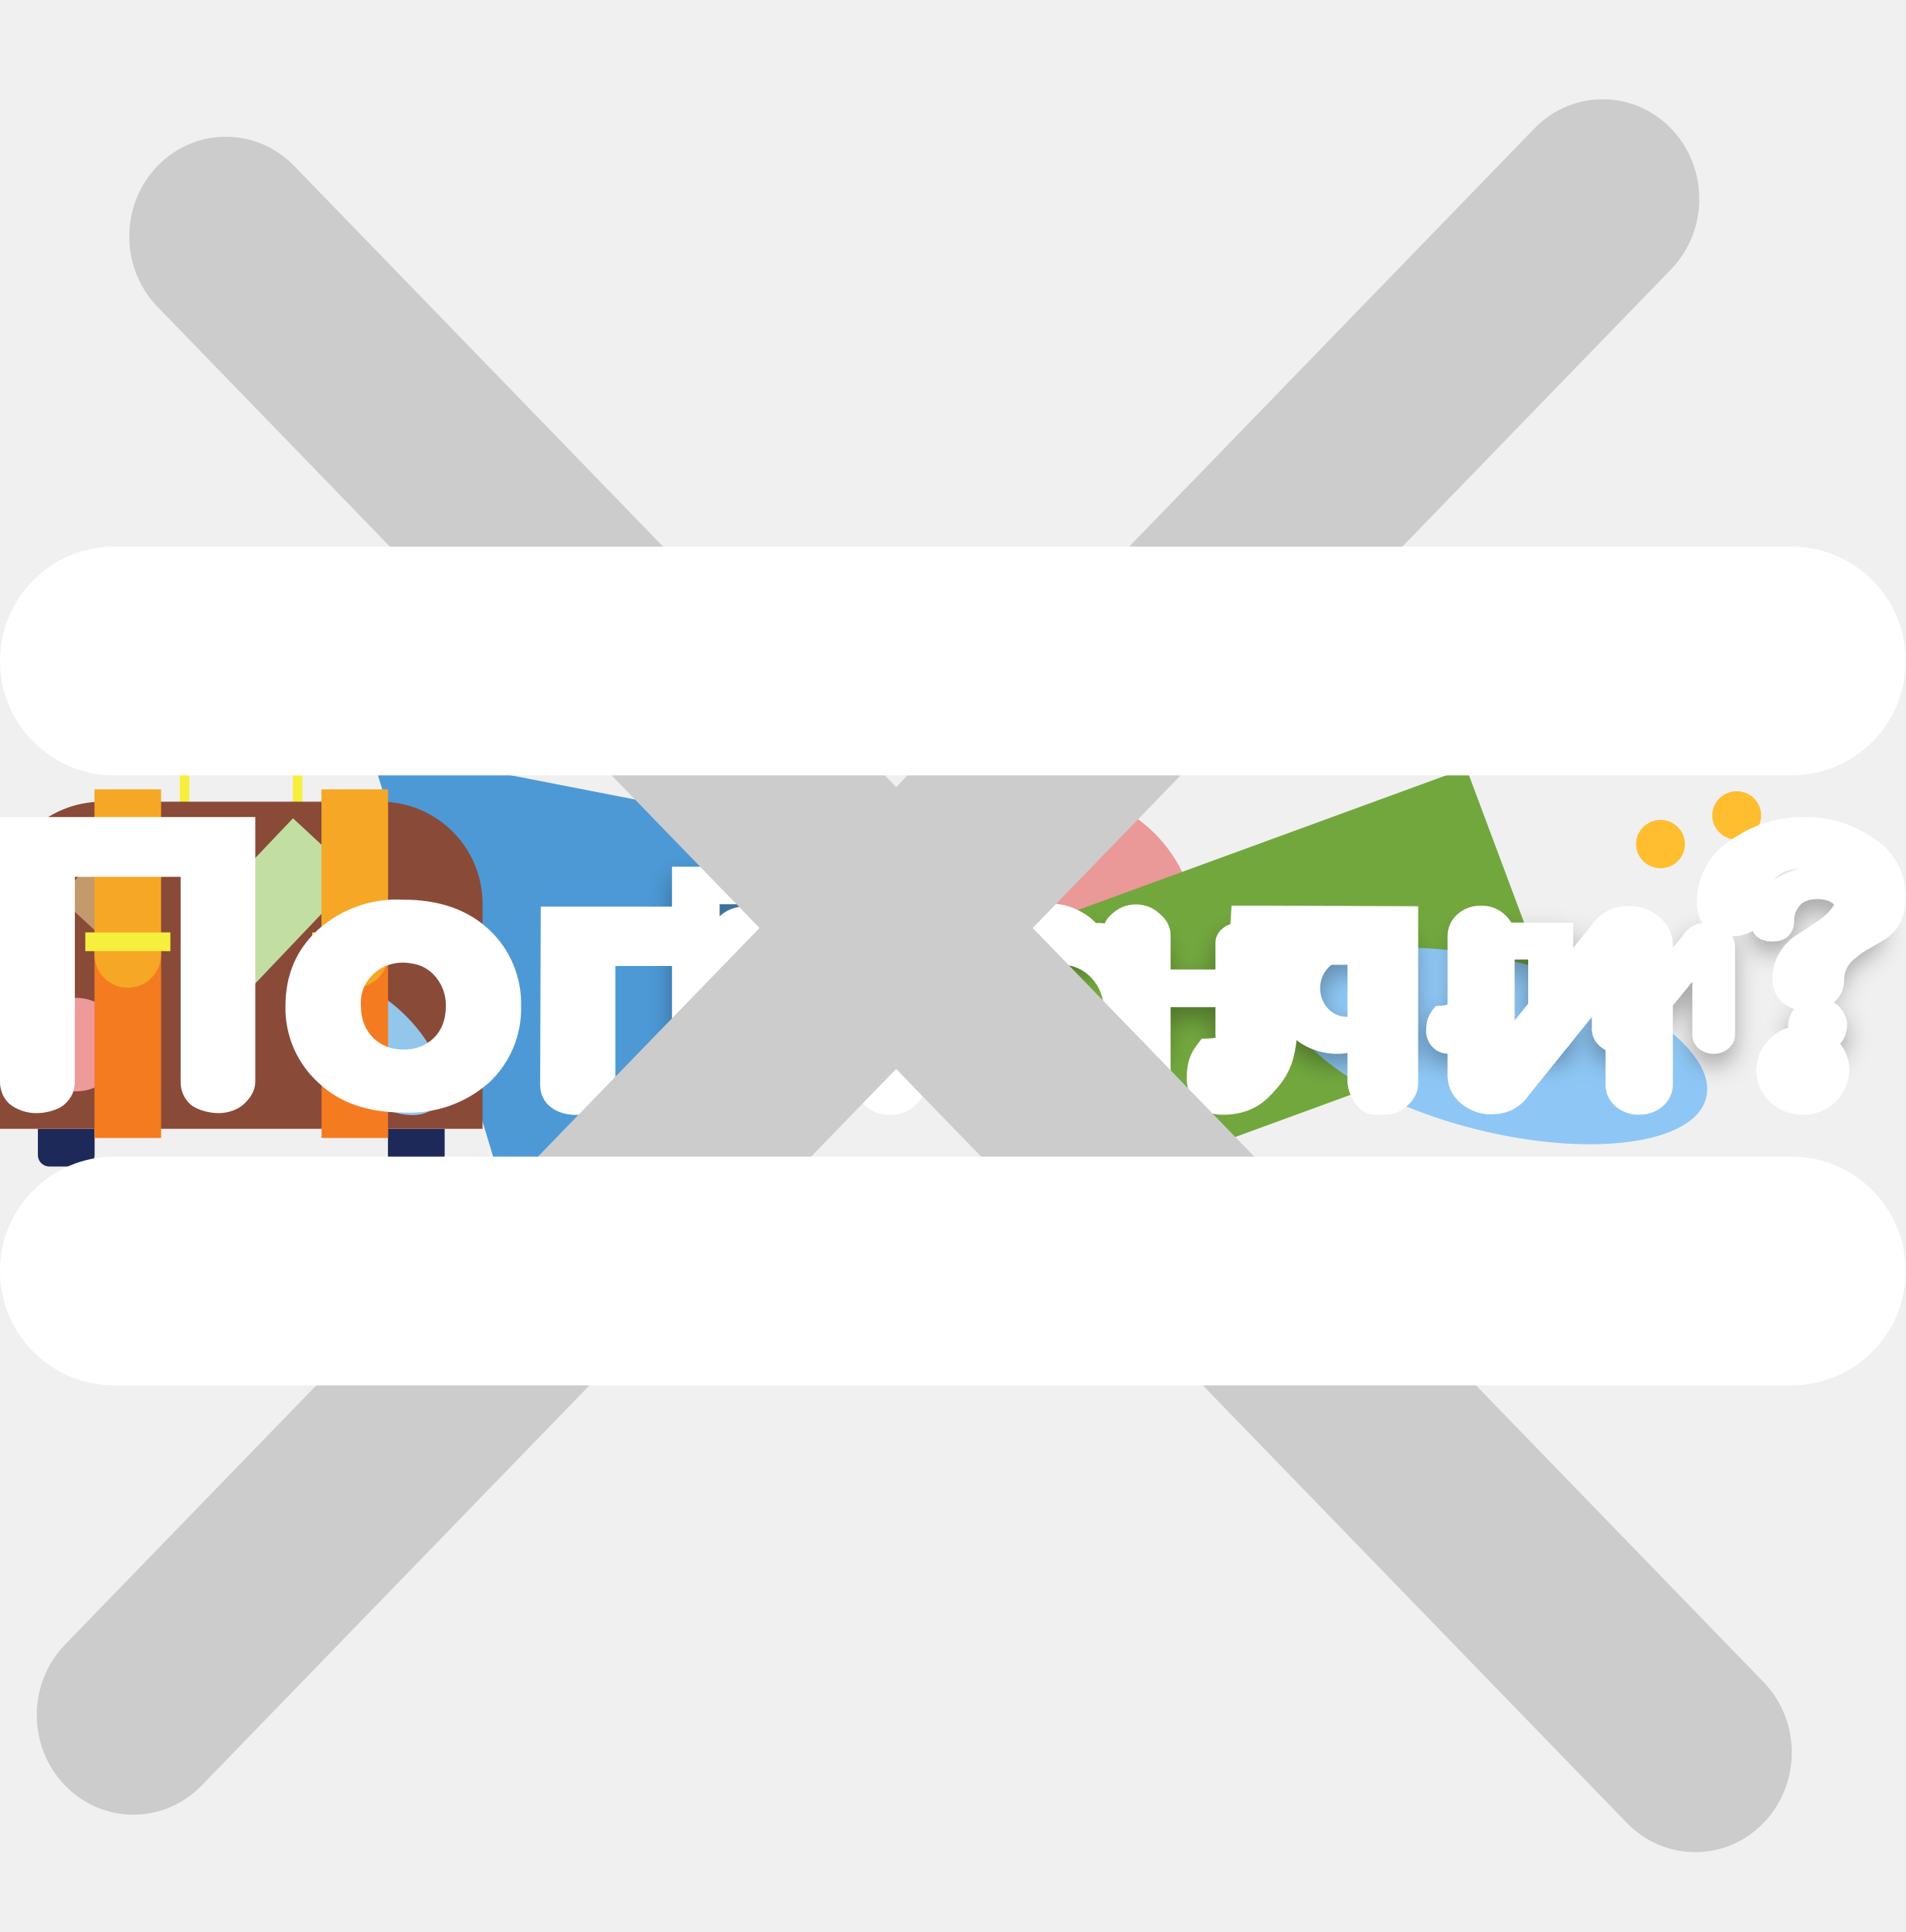
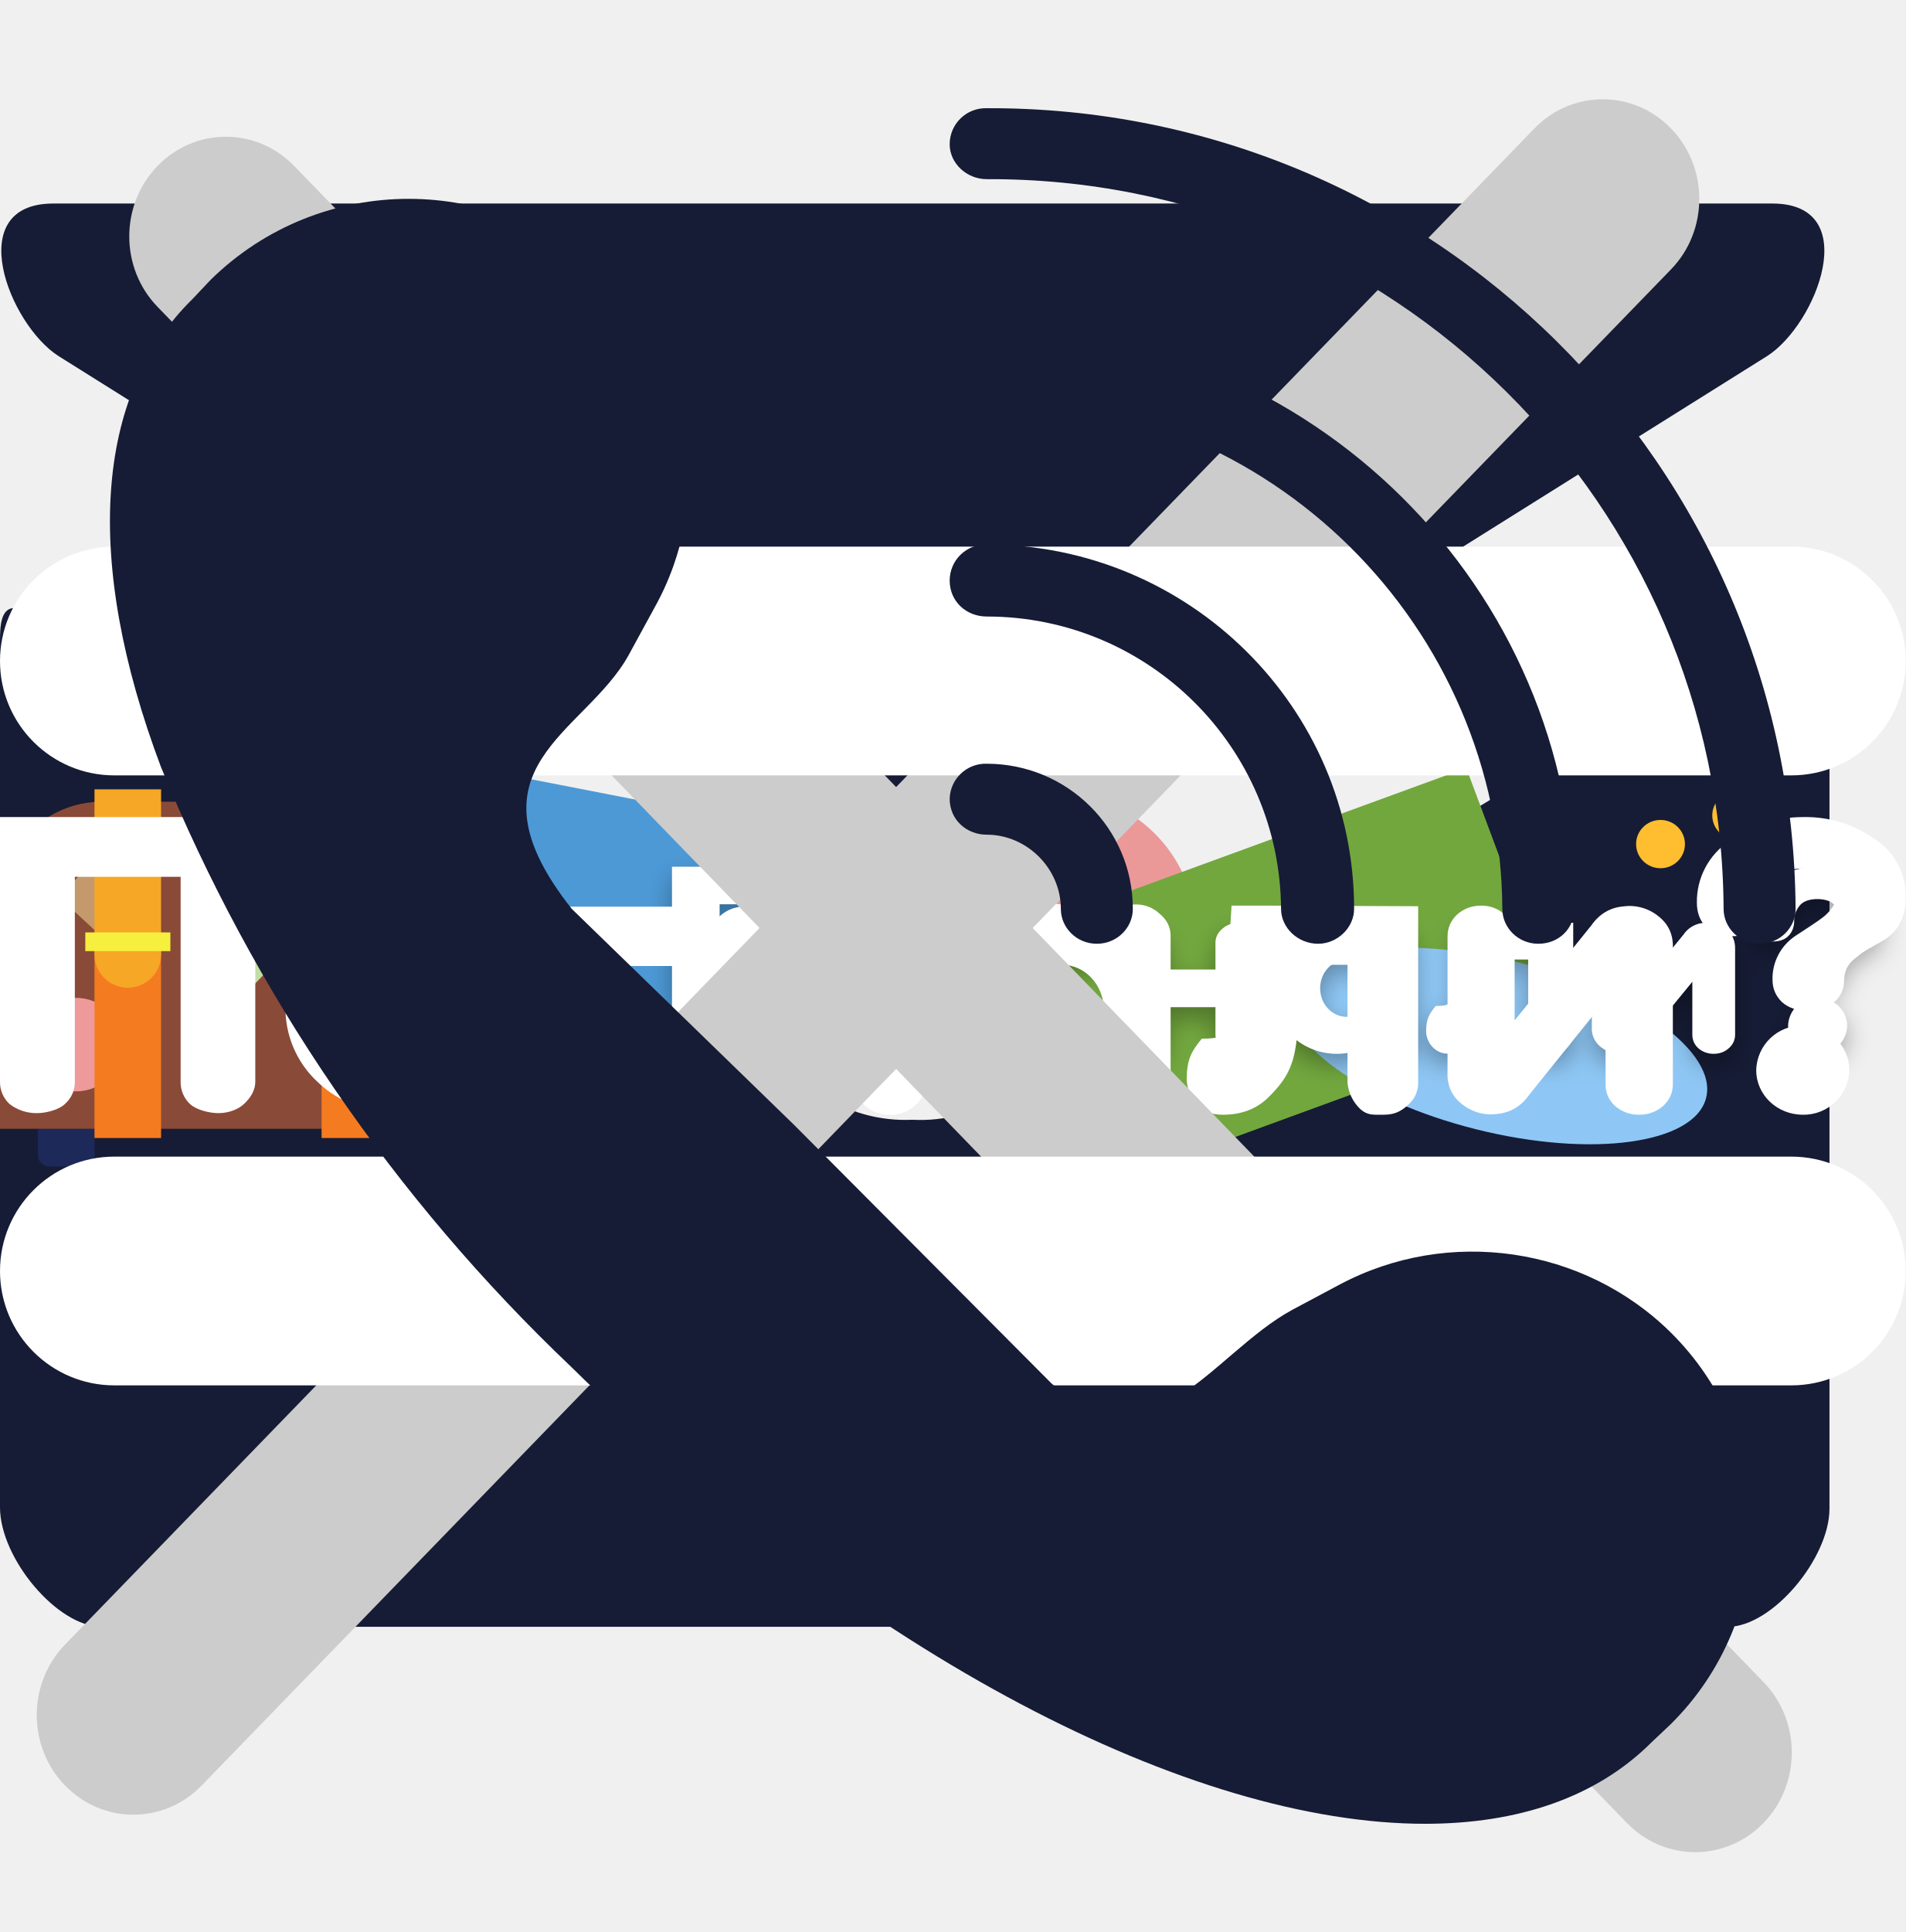
<svg xmlns="http://www.w3.org/2000/svg">
  <style>:root svg:not(:target){display:none}</style>
+   <svg viewBox="0 0 15 12" fill="none" id="email-icon">
+     <path d="m.46 1.2 6 3.76c.2.13.46.19.72.19.27 0 .53-.06.73-.19l6-3.76c.39-.25.76-1.2.04-1.2h-13.53c-.72 0-.35.95.04 1.2Zm13.63 2.06-6.18 3.75a1.2 1.2 0 0 1-.73.2 1.2 1.2 0 0 1-.72-.2l-6.15-3.75c-.31-.2-.31.03-.31.2v6.8c0 .4.45.94.8.94h12.8c.35 0 .8-.54.8-.93v-6.8c0-.18 0-.4-.31-.21Z" fill="#161C35" />
+   </svg>
  <svg viewBox="0 0 168 42" fill="none" id="logo-desktop">
    <path d="m78.02 10.62-33.28 31.38-12.15-40.23 45.43 8.85Z" fill="#4D99D6" />
    <ellipse cx="78.624" cy="28.474" rx="3.613" ry="3.572" fill="#88BFEB" />
    <ellipse cx="92.85" cy="18.086" rx="12.594" ry="12.45" fill="#EB9898" />
    <path fill="#72A73E" d="m85.44 19.57 43.82-16.02 8.25 22.05-43.81 16.03z" />
    <ellipse cx="91.334" cy="34.141" rx="2.117" ry="2.093" fill="#FFBD30" />
    <ellipse cx="18.919" cy="7.587" rx="18.919" ry="7.587" transform="matrix(.97025 .24212 -.24742 .9689 115.568 16.118)" fill="#8EC7F5" />
    <ellipse cx="146.385" cy="10.256" rx="2.153" ry="2.128" fill="#FFBD30" />
    <ellipse cx="153.101" cy="7.728" rx="2.153" ry="2.128" fill="#FFBD30" />
    <path d="M3.34 35.35h5v2.32a1 1 0 0 1-1 1h-3a1 1 0 0 1-1-1v-2.32Zm30.86 0h5v2.32a1 1 0 0 1-1 1h-3a1 1 0 0 1-1-1v-2.32Z" fill="#1D2959" />
    <path fill-rule="evenodd" clip-rule="evenodd" d="M23.92 2.94a8.18 8.18 0 0 0-2.8-.68 8.2 8.2 0 0 0-2.64.7c-.5.21-1 .44-1.49.7a1.18 1.18 0 1 1-1.15-2.06 15.1 15.1 0 0 1 1.74-.82c.95-.39 2.29-.76 3.49-.78 1.27-.02 2.7.35 3.72.75.64.25 1.26.52 1.86.85.58.3.8 1.02.48 1.6a1.2 1.2 0 0 1-1.6.47 13 13 0 0 0-1.61-.73Z" fill="#8A4A38" />
    <path fill-rule="evenodd" clip-rule="evenodd" d="M16 1.45a.96.96 0 0 0-.97.96v.62c0 .44.36.8.8.8h.02v3.06h.84v-3.08h-.22a1.19 1.19 0 0 0-.22-2.36h-.26Zm10.51 0c.53 0 .96.43.96.96v.62a.8.8 0 0 1-.8.8h-.02v3.06h-.84v-3.08h.22a1.19 1.19 0 0 1 .23-2.36h.25Z" fill="#F6EF3E" />
    <path d="M0 15.52a9 9 0 0 1 9-9h24.54a9 9 0 0 1 9 9v19.83h-42.54v-19.83Z" fill="#8A4A38" />
    <ellipse cx="6.684" cy="27.928" rx="4.167" ry="4.121" fill="#EF9A9A" />
    <ellipse cx="4.016" cy="7.727" rx="4.016" ry="7.727" transform="matrix(.70085 -.71331 .72133 .69259 24.378 25.582)" fill="#93C6EB" />
    <path fill="#C2DEA3" d="m16.4 17.9 9.43-9.92 5.59 5.19-9.44 9.92z" />
    <rect width="6.956" height="5.217" rx="1" transform="matrix(.7339 .67927 -.68766 .72603 8.785 11.14)" fill="#C49A6C" />
    <path fill="#F57B20" d="M8.33 19.36h5.87v16.8h-5.87z" />
    <path d="M8.33 5.43h5.87v14.55a2.93 2.93 0 0 1-5.87 0v-14.55Z" fill="#F6A725" />
    <path fill="#F6EF3E" d="M7.52 18.04h7.5v1.65h-7.5z" />
    <path fill="#F57B20" d="M28.35 19.36h5.86v16.8h-5.86z" />
    <path d="M28.35 5.43h5.86v14.55a2.93 2.93 0 0 1-5.87 0v-14.55Z" fill="#F6A725" />
    <path fill="#F6EF3E" d="M27.53 18.04h7.5v1.65h-7.5z" />
    <g filter="url(#logo-desktop_0)" fill="#fff">
      <path d="M164.79 19.06a2.6 2.6 0 0 0 1.21-2.35c0-1.38-.58-2.47-1.74-3.26a6.72 6.72 0 0 0-4-1.2 7 7 0 0 0-4.11 1.3 4.04 4.04 0 0 0-1.85 3.46c0 .53.17.98.51 1.33.34.34.83.5 1.46.5.6 0 1.08-.16 1.4-.5.34-.35.5-.8.5-1.33-.02-.41.11-.83.42-1.25.3-.44.86-.66 1.67-.66.68.02 1.16.19 1.45.51.31.32.45.65.42.97 0 .23-.09.45-.25.68-.16.23-.33.4-.5.53-.17.13-.43.3-.8.55l-.78.5a2.83 2.83 0 0 0-1.26 2.42c0 .49.18.9.53 1.24.38.33.87.49 1.48.49s1.1-.16 1.45-.49c.38-.33.56-.75.56-1.24 0-.22.04-.41.12-.6.08-.18.21-.35.39-.5l.48-.38c.15-.1.36-.23.63-.38.3-.16.5-.27.6-.34Zm-20.69 4.44 4.29-5.24a2.36 2.36 0 0 1 1.79-1.06 2.6 2.6 0 0 1 1.98.54c.56.45.83 1.04.8 1.8v7.51c0 .48-.19.88-.57 1.21-.36.32-.8.48-1.32.48-.51 0-.96-.16-1.34-.48a1.58 1.58 0 0 1-.54-1.2v-4.67l-4.3 5.25c-.43.63-1.03.98-1.78 1.05a2.6 2.6 0 0 1-1.98-.54 2.05 2.05 0 0 1-.8-1.79v-7.5c0-.47.18-.87.54-1.2.38-.34.82-.5 1.34-.5.52 0 .96.16 1.32.5.38.33.57.73.57 1.2v4.65Z" />
      <path fill-rule="evenodd" clip-rule="evenodd" d="M124.82 26.98v-8.16c0-.47-.2-.87-.6-1.2a1.93 1.93 0 0 0-1.35-.54c-.51 0-.95.18-1.34.53-.38.34-.57.74-.57 1.21v-.2a2.42 2.42 0 0 0-1.14-1.12 3.9 3.9 0 0 0-1.95-.48c-1.43 0-2.74.52-3.95 1.56a5.43 5.43 0 0 0-1.76 4.29c0 1.86.58 3.3 1.74 4.33a5.82 5.82 0 0 0 3.97 1.54c.73 0 1.37-.13 1.93-.4a3 3 0 0 0 1.21-.99c.1.4.32.73.67 1a2 2 0 0 0 1.19.37c.52 0 .97-.17 1.35-.51.4-.34.6-.75.6-1.23Zm-6.09-1.5c1.3 0 2.36-1.13 2.36-2.52 0-1.4-1.06-2.52-2.36-2.52-1.3 0-2.35 1.13-2.35 2.52 0 1.4 1.05 2.52 2.35 2.52Z" />
      <path d="M107.15 21.31v-2.36c0-.48.2-.88.59-1.22a2 2 0 0 1 1.37-.52 2 2 0 0 1 1.38.52c.39.34.59.74.59 1.22v8.08c0 .48-.2.89-.6 1.22a2 2 0 0 1-1.37.5c-.54 0-1-.17-1.4-.5a1.57 1.57 0 0 1-.56-1.22v-2.4h-4.25v2.4c0 .48-.2.89-.58 1.22a2 2 0 0 1-1.38.5c-.54 0-1-.17-1.4-.5a1.57 1.57 0 0 1-.56-1.22v-8.08c0-.48.2-.88.59-1.22a2 2 0 0 1 1.37-.52 2 2 0 0 1 1.38.52c.39.34.59.74.59 1.22v2.36h4.24Zm-10.15-4.1c.4 0 .72.15 1 .43.27.3.41.96.41 1.36 0 .4-.14.82-.41 1.11-.28.3-.6.4-1 .4h-3.28v6.56c0 1.25-1.1 1.68-2.21 1.68-1.03 0-2.01-.55-2.01-1.67l.03-9.87h7.48Zm-23.46-4.96v14.67c0 .48-.27.89-.64 1.23-.35.33-.9.5-1.41.5-.5 0-1.24-.17-1.6-.5a1.64 1.64 0 0 1-.53-1.23v-11.36h-5.92v11.36c0 .48-.19.89-.56 1.23-.35.33-1.07.5-1.57.5s-1.17-.17-1.54-.5a1.64 1.64 0 0 1-.53-1.23v-14.67h14.3Zm13.1 14.7a6.78 6.78 0 0 1-4.8 1.67c-2.01 0-3.6-.56-4.79-1.67a5.54 5.54 0 0 1-1.82-4.23c0-1.7.6-3.12 1.82-4.23 1.18-1.11 2.78-1.67 4.78-1.67a6.8 6.8 0 0 1 4.81 1.67 5.58 5.58 0 0 1 1.8 4.23c0 1.7-.6 3.1-1.8 4.23Zm-3.12-5.97a2.05 2.05 0 0 0-1.24-.63 2.57 2.57 0 0 0-1.37.13c-.42.17-.78.45-1.08.85-.29.4-.4.86-.37 1.39 0 .7.22 1.28.66 1.74.45.45 1.03.68 1.71.68.7 0 1.28-.22 1.72-.65.44-.45.66-1.04.66-1.77 0-.7-.23-1.28-.69-1.74Zm46.92-3.82 8.25.03v9.79c0 .48-.2.9-.6 1.26-.4.33-.74.5-1.33.5-.59 0-.89.04-1.3-.3a2.3 2.3 0 0 1-.74-1.46v-6.55h-2.73c0 4.7 0 5.72-1.75 7.4-.64.6-1.47.9-2.48.9-.6 0-.96-.14-1.35-.47a2.08 2.08 0 0 1-.69-1.44c0-1.12.24-1.56.85-2.3 1.74 0 1.67-.41 1.56-3.59v-2.01c.01-.49.1-1.76.1-1.76h2.2Zm32.4 9.11a2.54 2.54 0 0 1-2.6 2.47 2.53 2.53 0 0 1-2.61-2.47 2.54 2.54 0 0 1 2.6-2.47c1.44 0 2.61 1.1 2.61 2.47Z" />
    </g>
    <defs>
      <filter id="logo-desktop_0" x="57.241" y="11.248" width="110.759" height="20.504" filterUnits="userSpaceOnUse" color-interpolation-filters="sRGB">
        <feFlood flood-opacity="0" result="BackgroundImageFix" />
        <feColorMatrix in="SourceAlpha" values="0 0 0 0 0 0 0 0 0 0 0 0 0 0 0 0 0 0 127 0" result="hardAlpha" />
        <feOffset dy="1" />
        <feGaussianBlur stdDeviation="1" />
        <feColorMatrix values="0 0 0 0 0 0 0 0 0 0 0 0 0 0 0 0 0 0 0.3 0" />
        <feBlend in2="BackgroundImageFix" result="effect1_dropShadow_13528_717" />
        <feBlend in="SourceGraphic" in2="effect1_dropShadow_13528_717" result="shape" />
      </filter>
    </defs>
  </svg>
  <svg viewBox="0 0 96 15" fill="none" id="logo-mobile">
    <path d="M94.91 6.19c.73-.46 1.09-1.17 1.09-2.13a3.4 3.4 0 0 0-1.57-2.96 6 6 0 0 0-3.6-1.1c-1.34 0-2.57.4-3.7 1.2a3.66 3.66 0 0 0-1.65 3.12c0 .5.16.9.46 1.22.3.3.74.46 1.3.46s.98-.16 1.27-.46c.3-.33.46-.73.46-1.22-.03-.37.1-.75.37-1.13.27-.4.77-.6 1.5-.6.6.02 1.04.17 1.3.47.28.3.4.59.38.88 0 .2-.08.41-.22.62-.15.2-.3.36-.46.48-.14.11-.38.28-.72.5l-.7.46a2.58 2.58 0 0 0-1.13 2.19c0 .45.16.82.48 1.13.34.3.78.44 1.33.44s.99-.14 1.3-.44c.34-.3.5-.68.5-1.13a1.32 1.32 0 0 1 .46-1l.44-.35c.13-.09.32-.2.57-.34l.54-.31Zm-18.61 4.05 3.86-4.78c.4-.57.93-.9 1.61-.96a2.3 2.3 0 0 1 1.78.5c.51.4.75.94.72 1.62v6.84c0 .43-.17.8-.5 1.1a1.8 1.8 0 0 1-1.2.43 1.8 1.8 0 0 1-1.2-.43c-.33-.3-.49-.67-.49-1.1v-4.25l-3.85 4.78c-.4.57-.94.9-1.61.96a2.32 2.32 0 0 1-1.78-.5c-.51-.4-.75-.94-.72-1.62v-6.82c0-.43.16-.8.48-1.1.34-.3.74-.45 1.21-.45s.86.15 1.19.45c.34.3.5.67.5 1.1v4.23Z" fill="#fff" />
    <path fill-rule="evenodd" clip-rule="evenodd" d="M58.97 13.39v-7.41c0-.43-.18-.8-.54-1.1a1.73 1.73 0 0 0-1.22-.48c-.45 0-.85.16-1.2.48-.34.3-.5.67-.5 1.1v-.18c-.18-.4-.52-.74-1.03-1.02-.52-.3-1.1-.44-1.76-.44-1.28 0-2.47.47-3.55 1.42a4.97 4.97 0 0 0-1.58 3.9c0 1.68.52 3 1.56 3.93a5.2 5.2 0 0 0 3.57 1.4c.66 0 1.23-.12 1.73-.36.5-.26.87-.56 1.1-.9.08.36.28.66.6.9.3.22.66.34 1.06.34.47 0 .88-.16 1.22-.46.36-.3.54-.68.54-1.12Zm-5.47-1.36c1.17 0 2.11-1.03 2.11-2.3 0-1.26-.94-2.29-2.11-2.29s-2.12 1.03-2.12 2.3c0 1.26.95 2.29 2.12 2.29Z" fill="#fff" />
    <path d="M43.08 8.24v-2.15c0-.43.18-.8.53-1.1a1.8 1.8 0 0 1 1.24-.48c.47 0 .88.16 1.23.48.36.3.53.67.53 1.1v7.35c0 .43-.17.8-.53 1.1-.34.3-.75.46-1.23.46-.49 0-.9-.15-1.26-.46a1.4 1.4 0 0 1-.5-1.1v-2.18h-3.83v2.18c0 .43-.17.8-.53 1.1-.33.3-.75.46-1.23.46-.49 0-.9-.15-1.26-.46a1.4 1.4 0 0 1-.5-1.1v-7.35c0-.43.17-.8.52-1.1a1.8 1.8 0 0 1 1.24-.48c.47 0 .88.16 1.23.48.36.3.53.67.53 1.1v2.15h3.82Zm-9.12-3.73c.35 0 .64.13.9.4.24.26.36.86.36 1.23s-.12.75-.37 1c-.25.27-.54.36-.89.36h-2.96v5.97c0 1.13-.99 1.53-1.99 1.53-.92 0-1.8-.5-1.8-1.52l.03-8.97h6.72Zm-21.1-4.51v13.33c0 .44-.24.81-.57 1.12-.32.3-.82.46-1.28.46-.45 0-1.1-.15-1.44-.46a1.5 1.5 0 0 1-.47-1.12v-10.32h-5.33v10.32c0 .44-.16.81-.5 1.12-.31.3-.96.46-1.41.46a2.2 2.2 0 0 1-1.38-.46 1.5 1.5 0 0 1-.48-1.12v-13.33h12.86Zm11.78 13.37a6.06 6.06 0 0 1-4.32 1.51c-1.8 0-3.24-.5-4.3-1.52a5.06 5.06 0 0 1-1.64-3.84c0-1.56.54-2.84 1.64-3.85a5.97 5.97 0 0 1 4.3-1.51c1.8 0 3.24.5 4.32 1.51a5.1 5.1 0 0 1 1.61 3.85 5.1 5.1 0 0 1-1.61 3.85Zm-2.8-5.44c-.3-.31-.68-.5-1.12-.56a2.29 2.29 0 0 0-1.24.11c-.38.15-.7.4-.97.77-.25.36-.36.79-.33 1.27 0 .63.2 1.16.6 1.58.4.4.92.61 1.54.61.63 0 1.14-.2 1.54-.59.4-.4.6-.94.6-1.6a2.2 2.2 0 0 0-.62-1.59Zm42.18-3.47 7.42.03v8.9c0 .44-.18.82-.54 1.14-.35.3-.66.46-1.2.46-.52 0-.8.04-1.16-.27a2.1 2.1 0 0 1-.66-1.33v-5.95h-2.46c0 4.26 0 5.2-1.57 6.72-.58.55-1.33.83-2.24.83-.54 0-.86-.13-1.21-.44a1.9 1.9 0 0 1-.62-1.3c0-1.02.22-1.43.76-2.09 1.57 0 1.5-.38 1.4-3.27v-1.83l.1-1.6h1.98Zm29.14 8.29a2.3 2.3 0 0 1-2.34 2.24c-1.3 0-2.35-1-2.35-2.24a2.3 2.3 0 0 1 2.35-2.25c1.29 0 2.34 1 2.34 2.25Z" fill="#fff" />
  </svg>
  <svg viewBox="0 0 19 20" fill="none" id="menu-button-close">
    <rect width="23.891" height="2.032" rx="1.016" transform="scale(.98435 1.0154) rotate(45 -.173 2.905)" fill="#CCC" />
    <rect width="23.891" height="2.032" rx="1.016" transform="matrix(.69604 -.718 .69604 .718 -.4 17.754)" fill="#CCC" />
  </svg>
  <svg viewBox="0 0 25 11" fill="none" id="menu-button-open">
    <rect width="25" height="3" rx="1.5" fill="#fff" />
    <rect y="8" width="25" height="3" rx="1.5" fill="#fff" />
  </svg>
+   <svg viewBox="0 0 18 18" fill="none" id="phone-icon">
+     <path d="M8.97 7.42c0 .2.16.34.35.34.38 0 .7.32.7.7 0 .18.15.33.34.33.19 0 .34-.15.34-.33 0-.76-.62-1.37-1.38-1.37a.34.34 0 0 0-.35.33Zm5.56 1.37c.2 0 .34-.15.34-.33 0-3.03-2.49-5.5-5.55-5.5a.34.34 0 0 0-.35.34c0 .19.16.34.35.34a4.85 4.85 0 0 1 4.87 4.82c0 .18.15.33.34.33Z" fill="#161C35" />
+     <path d="M12.1 8.46c0 .18.16.33.35.33.18 0 .34-.15.34-.33 0-1.9-1.56-3.44-3.47-3.44a.34.34 0 0 0-.35.34c0 .2.16.34.35.34a2.78 2.78 0 0 1 2.78 2.76Zm-2.78-7.56a.34.34 0 0 0-.35.34c0 .18.16.33.35.33a6.93 6.93 0 0 1 6.96 6.89c0 .18.15.33.34.33.19 0 .34-.15.34-.33a7.61 7.61 0 0 0-7.64-7.56Zm3.33 11.11-.45.24c-.75.41-1.34 1.53-2.27.69l-2.43-2.44-2.1-2.04c-1.06-1.34.13-1.65.54-2.4l.24-.44a2.57 2.57 0 0 0-.45-3.1 2.67 2.67 0 0 0-3.74 0l-.17.18c-.93.91-1.03 2.48-.3 4.42a16.39 16.39 0 0 0 3.88 5.67c2.77 2.73 5.85 4.31 8.06 4.31.88 0 1.62-.25 2.14-.77l.18-.17a2.6 2.6 0 0 0 0-3.7c-.82-.81-2.1-1-3.13-.45Z" fill="#161C35" />
+   </svg>
</svg>
